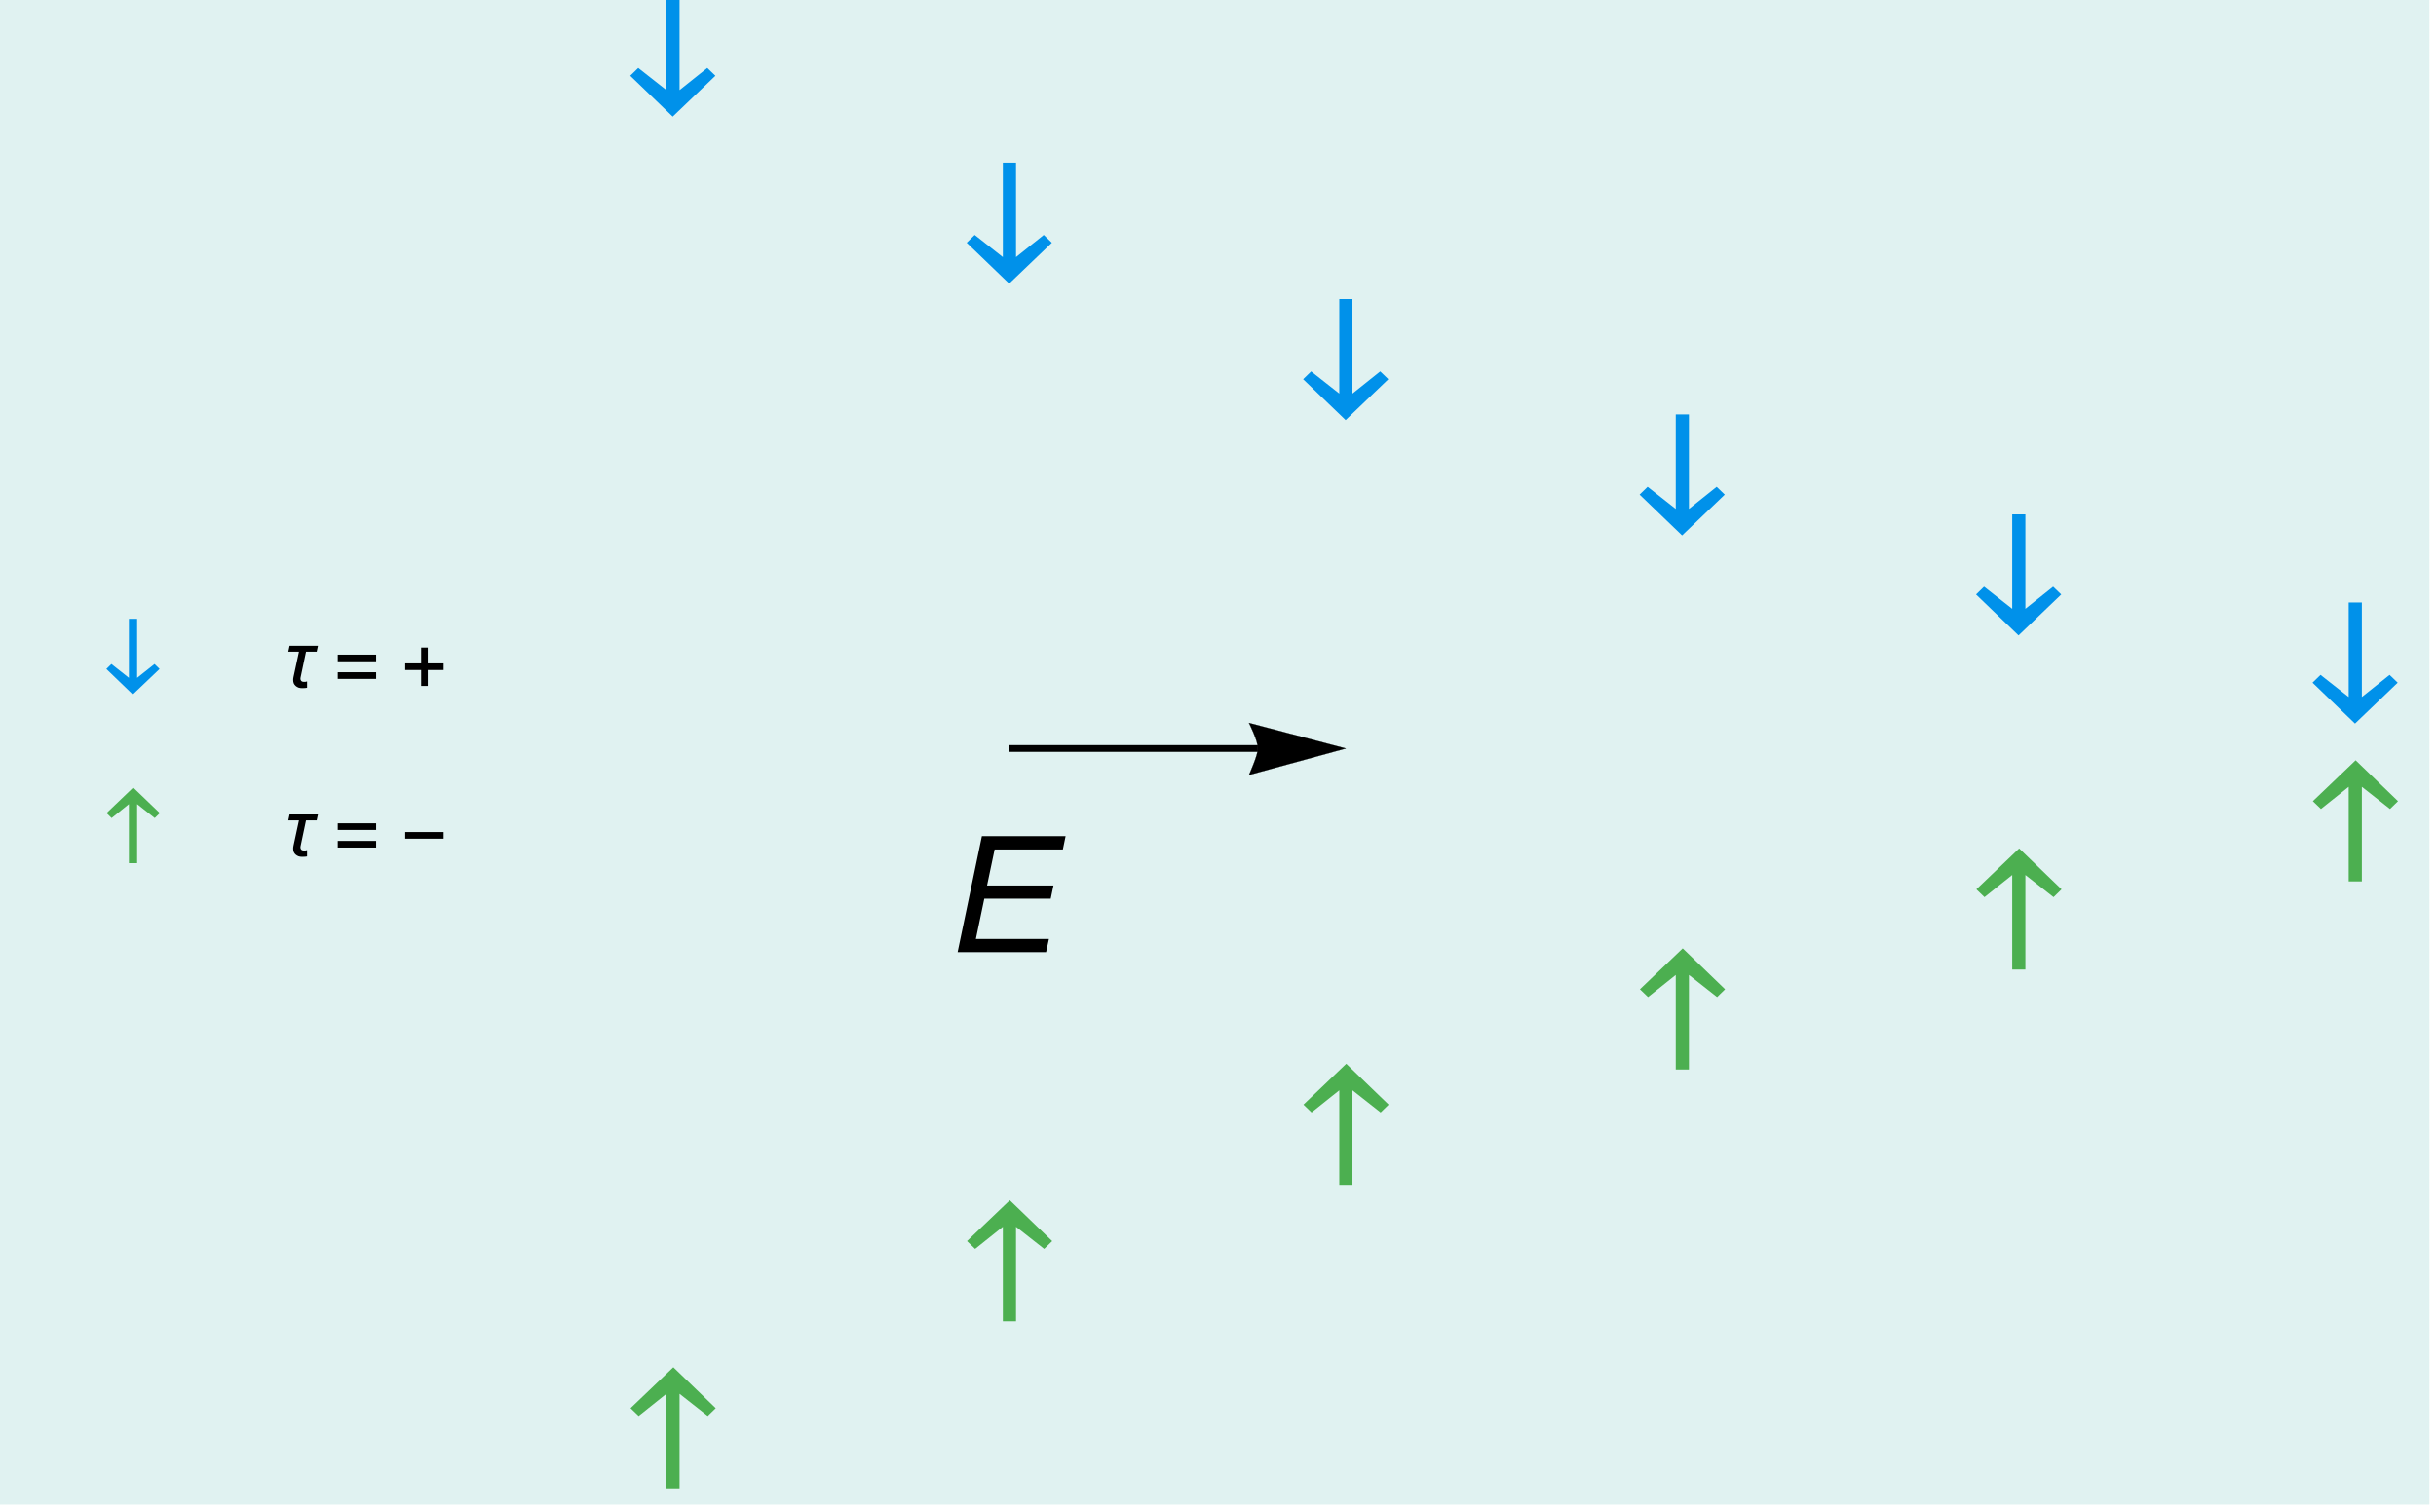
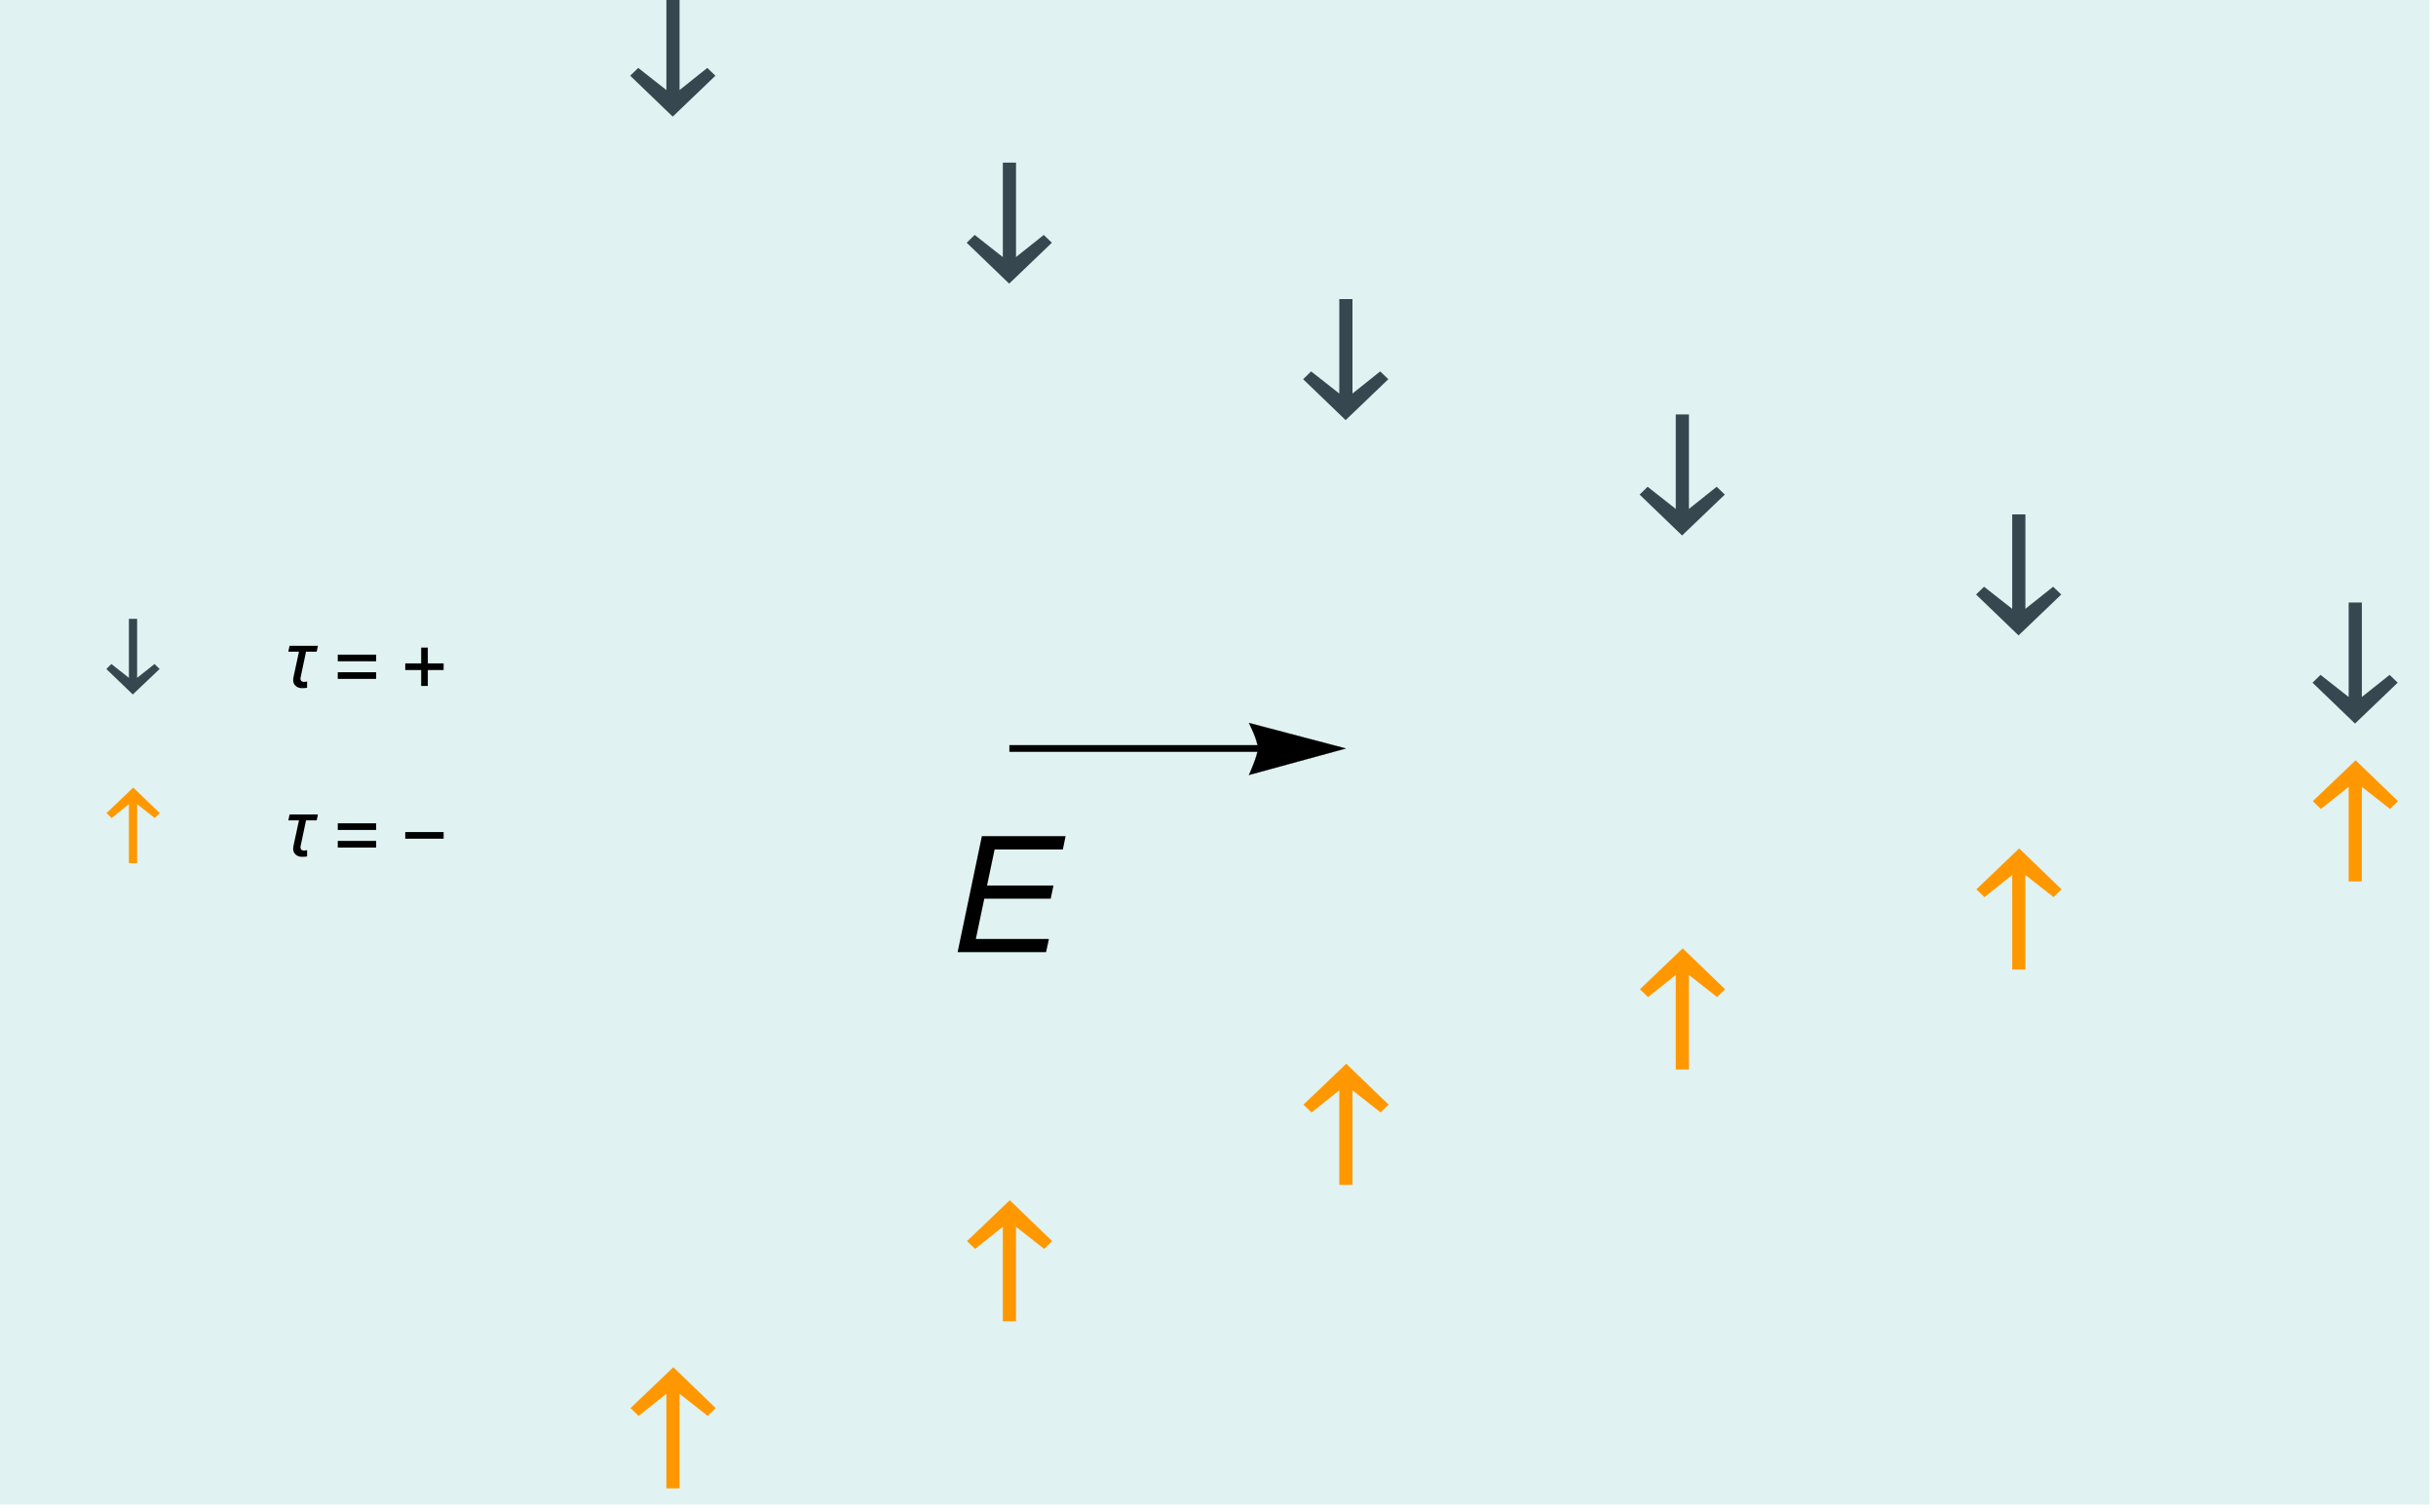
<svg xmlns="http://www.w3.org/2000/svg" xmlns:xlink="http://www.w3.org/1999/xlink" width="361pt" height="224pt" viewBox="0 0 361 224" version="1.1">
  <defs>
    <g>
      <symbol overflow="visible" id="glyph0-0">
        <path style="stroke:none;" d="M 1.5 0 L 1.5 -19.203 L 10.5 -19.203 L 10.5 0 Z M 3 -1.5 L 9 -1.5 L 9 -17.703 L 3 -17.703 Z " />
      </symbol>
      <symbol overflow="visible" id="glyph0-1">
        <path style="stroke:none;" d="M 9.484 -17.938 L 9.484 -3.938 L 13.594 -7.219 L 14.797 -6.062 L 8.469 0 L 2.172 -6.062 L 3.359 -7.219 L 7.531 -3.938 L 7.531 -17.938 Z " />
      </symbol>
      <symbol overflow="visible" id="glyph0-2">
        <path style="stroke:none;" d="M 7.531 0.016 L 7.531 -14 L 3.422 -10.719 L 2.219 -11.875 L 8.562 -17.938 L 14.844 -11.875 L 13.656 -10.719 L 9.484 -14 L 9.484 0.016 Z " />
      </symbol>
      <symbol overflow="visible" id="glyph1-0">
        <path style="stroke:none;" d="M 3 0 L 3 -15 L 15 -15 L 15 0 Z M 3.375 -0.375 L 14.625 -0.375 L 14.625 -14.625 L 3.375 -14.625 Z " />
      </symbol>
      <symbol overflow="visible" id="glyph1-1">
        <path style="stroke:none;" d="M 1.078 0 L 4.672 -17.188 L 17.078 -17.188 L 16.672 -15.219 L 6.562 -15.219 L 5.438 -9.875 L 15.281 -9.875 L 14.875 -7.922 L 5.031 -7.922 L 3.781 -1.953 L 14.609 -1.953 L 14.188 0 Z " />
      </symbol>
      <symbol overflow="visible" id="glyph2-0">
        <path style="stroke:none;" d="M 0.938 0 L 0.938 -12 L 6.562 -12 L 6.562 0 Z M 1.875 -0.938 L 5.625 -0.938 L 5.625 -11.062 L 1.875 -11.062 Z " />
      </symbol>
      <symbol overflow="visible" id="glyph2-1">
        <path style="stroke:none;" d="M 5.922 -11.219 L 5.922 -2.469 L 8.5 -4.516 L 9.25 -3.781 L 5.281 0 L 1.359 -3.781 L 2.109 -4.516 L 4.703 -2.469 L 4.703 -11.219 Z " />
      </symbol>
      <symbol overflow="visible" id="glyph2-2">
        <path style="stroke:none;" d="M 4.703 0 L 4.703 -8.75 L 2.141 -6.688 L 1.391 -7.422 L 5.344 -11.203 L 9.281 -7.422 L 8.531 -6.688 L 5.922 -8.75 L 5.922 0 Z " />
      </symbol>
      <symbol overflow="visible" id="glyph3-0">
        <path style="stroke:none;" d="M 0.75 0 L 0.75 -9.594 L 5.25 -9.594 L 5.25 0 Z M 1.5 -0.75 L 4.5 -0.75 L 4.5 -8.844 L 1.5 -8.844 Z " />
      </symbol>
      <symbol overflow="visible" id="glyph3-1">
        <path style="stroke:none;" d="M 5.719 -6.219 L 5.531 -5.344 L 3.953 -5.344 L 3.141 -1.5 C 3.129 -1.445 3.125 -1.395 3.125 -1.344 C 3.125 -1.207 3.164 -1.094 3.25 -1 C 3.344 -0.914 3.457 -0.875 3.594 -0.875 C 3.688 -0.875 3.773 -0.875 3.859 -0.875 C 3.941 -0.883 4.023 -0.906 4.109 -0.938 L 4.109 0 C 3.984 0.031 3.859 0.047 3.734 0.047 C 3.617 0.055 3.5 0.062 3.375 0.062 C 3.188 0.062 3.008 0.035 2.844 -0.016 C 2.688 -0.078 2.547 -0.16 2.422 -0.266 C 2.305 -0.367 2.211 -0.492 2.141 -0.641 C 2.078 -0.797 2.047 -0.969 2.047 -1.156 C 2.047 -1.289 2.062 -1.43 2.094 -1.578 L 2.906 -5.344 L 1.328 -5.344 L 1.516 -6.219 Z " />
      </symbol>
      <symbol overflow="visible" id="glyph3-2">
        <path style="stroke:none;" d="M 6.344 -3.922 L 0.656 -3.922 L 0.656 -4.906 L 6.344 -4.906 Z M 6.344 -1.312 L 0.656 -1.312 L 0.656 -2.297 L 6.344 -2.297 Z " />
      </symbol>
      <symbol overflow="visible" id="glyph3-3">
        <path style="stroke:none;" d="M 6.344 -2.625 L 4 -2.625 L 4 -0.266 L 3.016 -0.266 L 3.016 -2.625 L 0.656 -2.625 L 0.656 -3.609 L 3.016 -3.609 L 3.016 -5.953 L 4 -5.953 L 4 -3.609 L 6.344 -3.609 Z " />
      </symbol>
      <symbol overflow="visible" id="glyph3-4">
        <path style="stroke:none;" d="M 6.344 -2.625 L 0.656 -2.625 L 0.656 -3.609 L 6.344 -3.609 Z " />
      </symbol>
    </g>
  </defs>
-   <g id="surface35">
+   <g id="surface91">
    <path style="fill-rule:nonzero;fill:rgb(87.842%,94.901%,94.508%);fill-opacity:1;stroke-width:0.03;stroke-linecap:square;stroke-linejoin:miter;stroke:rgb(87.842%,94.901%,94.508%);stroke-opacity:1;stroke-miterlimit:10;" d="M 0 109 L 360 109 L 360 -114 L 0 -114 Z " transform="matrix(1,0,0,1,0,114)" />
-     <g style="fill:rgb(0%,56.862%,91.763%);fill-opacity:1;">
+     <g style="fill:rgb(21.568%,27.843%,30.98%);fill-opacity:1;">
      <use xlink:href="#glyph0-1" x="91.222" y="17.286" />
    </g>
-     <g style="fill:rgb(0%,56.862%,91.763%);fill-opacity:1;">
+     <g style="fill:rgb(21.568%,27.843%,30.98%);fill-opacity:1;">
      <use xlink:href="#glyph0-1" x="141.083" y="42.041" />
    </g>
-     <g style="fill:rgb(0%,56.862%,91.763%);fill-opacity:1;">
+     <g style="fill:rgb(21.568%,27.843%,30.98%);fill-opacity:1;">
      <use xlink:href="#glyph0-1" x="190.944" y="62.268" />
    </g>
-     <g style="fill:rgb(0%,56.862%,91.763%);fill-opacity:1;">
+     <g style="fill:rgb(21.568%,27.843%,30.98%);fill-opacity:1;">
      <use xlink:href="#glyph0-1" x="240.806" y="79.369" />
    </g>
-     <g style="fill:rgb(0%,56.862%,91.763%);fill-opacity:1;">
+     <g style="fill:rgb(21.568%,27.843%,30.98%);fill-opacity:1;">
      <use xlink:href="#glyph0-1" x="290.667" y="94.182" />
    </g>
-     <g style="fill:rgb(0%,56.862%,91.763%);fill-opacity:1;">
+     <g style="fill:rgb(21.568%,27.843%,30.98%);fill-opacity:1;">
      <use xlink:href="#glyph0-1" x="340.528" y="107.249" />
    </g>
-     <g style="fill:rgb(29.803%,68.626%,31.372%);fill-opacity:1;">
+     <g style="fill:rgb(99.998%,59.607%,0%);fill-opacity:1;">
      <use xlink:href="#glyph0-2" x="91.222" y="220.588" />
    </g>
-     <g style="fill:rgb(29.803%,68.626%,31.372%);fill-opacity:1;">
+     <g style="fill:rgb(99.998%,59.607%,0%);fill-opacity:1;">
      <use xlink:href="#glyph0-2" x="141.083" y="195.833" />
    </g>
-     <g style="fill:rgb(29.803%,68.626%,31.372%);fill-opacity:1;">
+     <g style="fill:rgb(99.998%,59.607%,0%);fill-opacity:1;">
      <use xlink:href="#glyph0-2" x="190.944" y="175.607" />
    </g>
-     <g style="fill:rgb(29.803%,68.626%,31.372%);fill-opacity:1;">
+     <g style="fill:rgb(99.998%,59.607%,0%);fill-opacity:1;">
      <use xlink:href="#glyph0-2" x="240.806" y="158.506" />
    </g>
-     <g style="fill:rgb(29.803%,68.626%,31.372%);fill-opacity:1;">
+     <g style="fill:rgb(99.998%,59.607%,0%);fill-opacity:1;">
      <use xlink:href="#glyph0-2" x="290.667" y="143.692" />
    </g>
-     <g style="fill:rgb(29.803%,68.626%,31.372%);fill-opacity:1;">
+     <g style="fill:rgb(99.998%,59.607%,0%);fill-opacity:1;">
      <use xlink:href="#glyph0-2" x="340.528" y="130.625" />
    </g>
    <path style="fill:none;stroke-width:1;stroke-linecap:butt;stroke-linejoin:miter;stroke:rgb(0%,0%,0%);stroke-opacity:1;stroke-miterlimit:3.25;" d="M 149.582 110.938 L 186.41 110.938 " />
    <path style="fill-rule:nonzero;fill:rgb(0%,0%,0%);fill-opacity:1;stroke-width:0.03;stroke-linecap:square;stroke-linejoin:miter;stroke:rgb(0%,0%,0%);stroke-opacity:1;stroke-miterlimit:3.25;" d="M 185.086 107.156 L 185.297 107.59 L 185.754 108.617 L 186 109.238 L 186.211 109.863 L 186.359 110.445 L 186.41 110.938 L 186.359 111.383 L 186.211 111.957 L 186 112.602 L 185.754 113.262 L 185.297 114.387 L 185.086 114.867 L 199.445 110.938 Z " />
    <g style="fill:rgb(0%,0%,0%);fill-opacity:1;">
      <use xlink:href="#glyph1-1" x="140.835" y="141.125" />
    </g>
-     <g style="fill:rgb(0%,56.862%,91.763%);fill-opacity:1;">
+     <g style="fill:rgb(21.568%,27.843%,30.98%);fill-opacity:1;">
      <use xlink:href="#glyph2-1" x="14.4" y="102.937" />
    </g>
    <g style="fill:rgb(0%,0%,0%);fill-opacity:1;">
      <use xlink:href="#glyph3-1" x="41.4" y="101.937" />
    </g>
    <g style="fill:rgb(0%,0%,0%);fill-opacity:1;">
      <use xlink:href="#glyph3-2" x="49.4" y="101.937" />
    </g>
    <g style="fill:rgb(0%,0%,0%);fill-opacity:1;">
      <use xlink:href="#glyph3-3" x="59.4" y="101.937" />
    </g>
-     <g style="fill:rgb(29.803%,68.626%,31.372%);fill-opacity:1;">
+     <g style="fill:rgb(99.998%,59.607%,0%);fill-opacity:1;">
      <use xlink:href="#glyph2-2" x="14.4" y="127.937" />
    </g>
    <g style="fill:rgb(0%,0%,0%);fill-opacity:1;">
      <use xlink:href="#glyph3-1" x="41.4" y="126.937" />
    </g>
    <g style="fill:rgb(0%,0%,0%);fill-opacity:1;">
      <use xlink:href="#glyph3-2" x="49.4" y="126.937" />
    </g>
    <g style="fill:rgb(0%,0%,0%);fill-opacity:1;">
      <use xlink:href="#glyph3-4" x="59.4" y="126.937" />
    </g>
  </g>
</svg>
